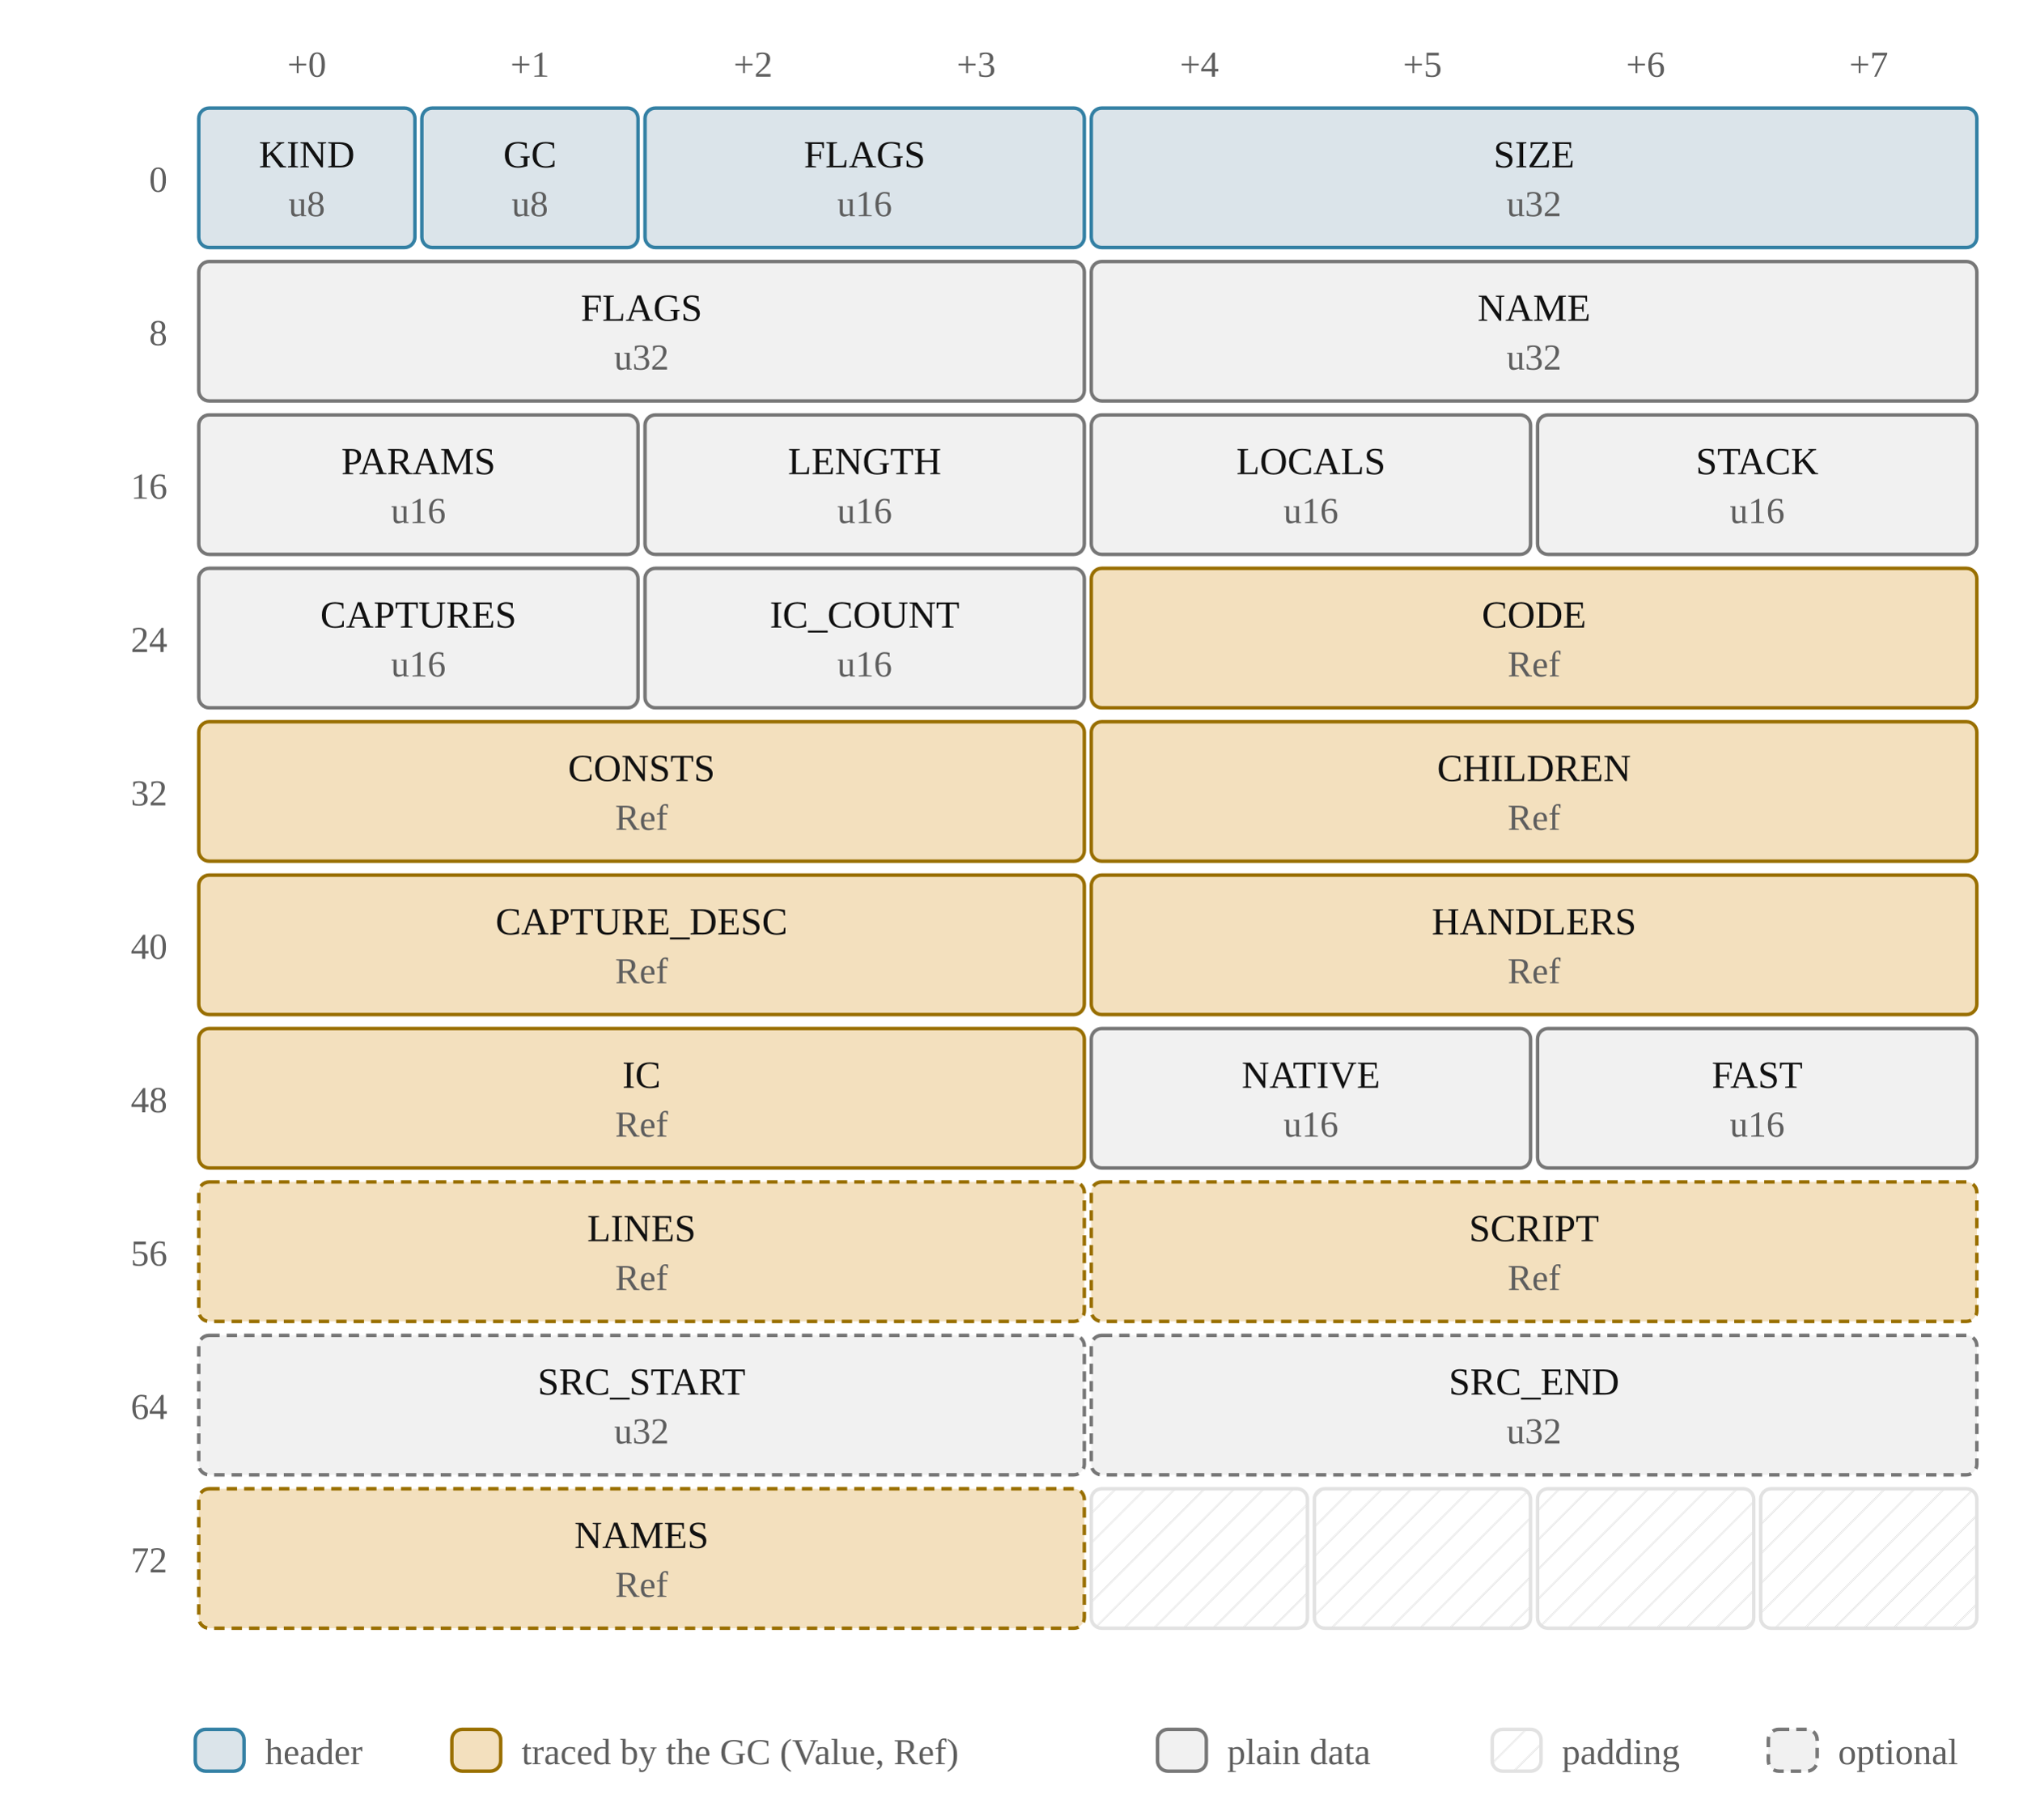
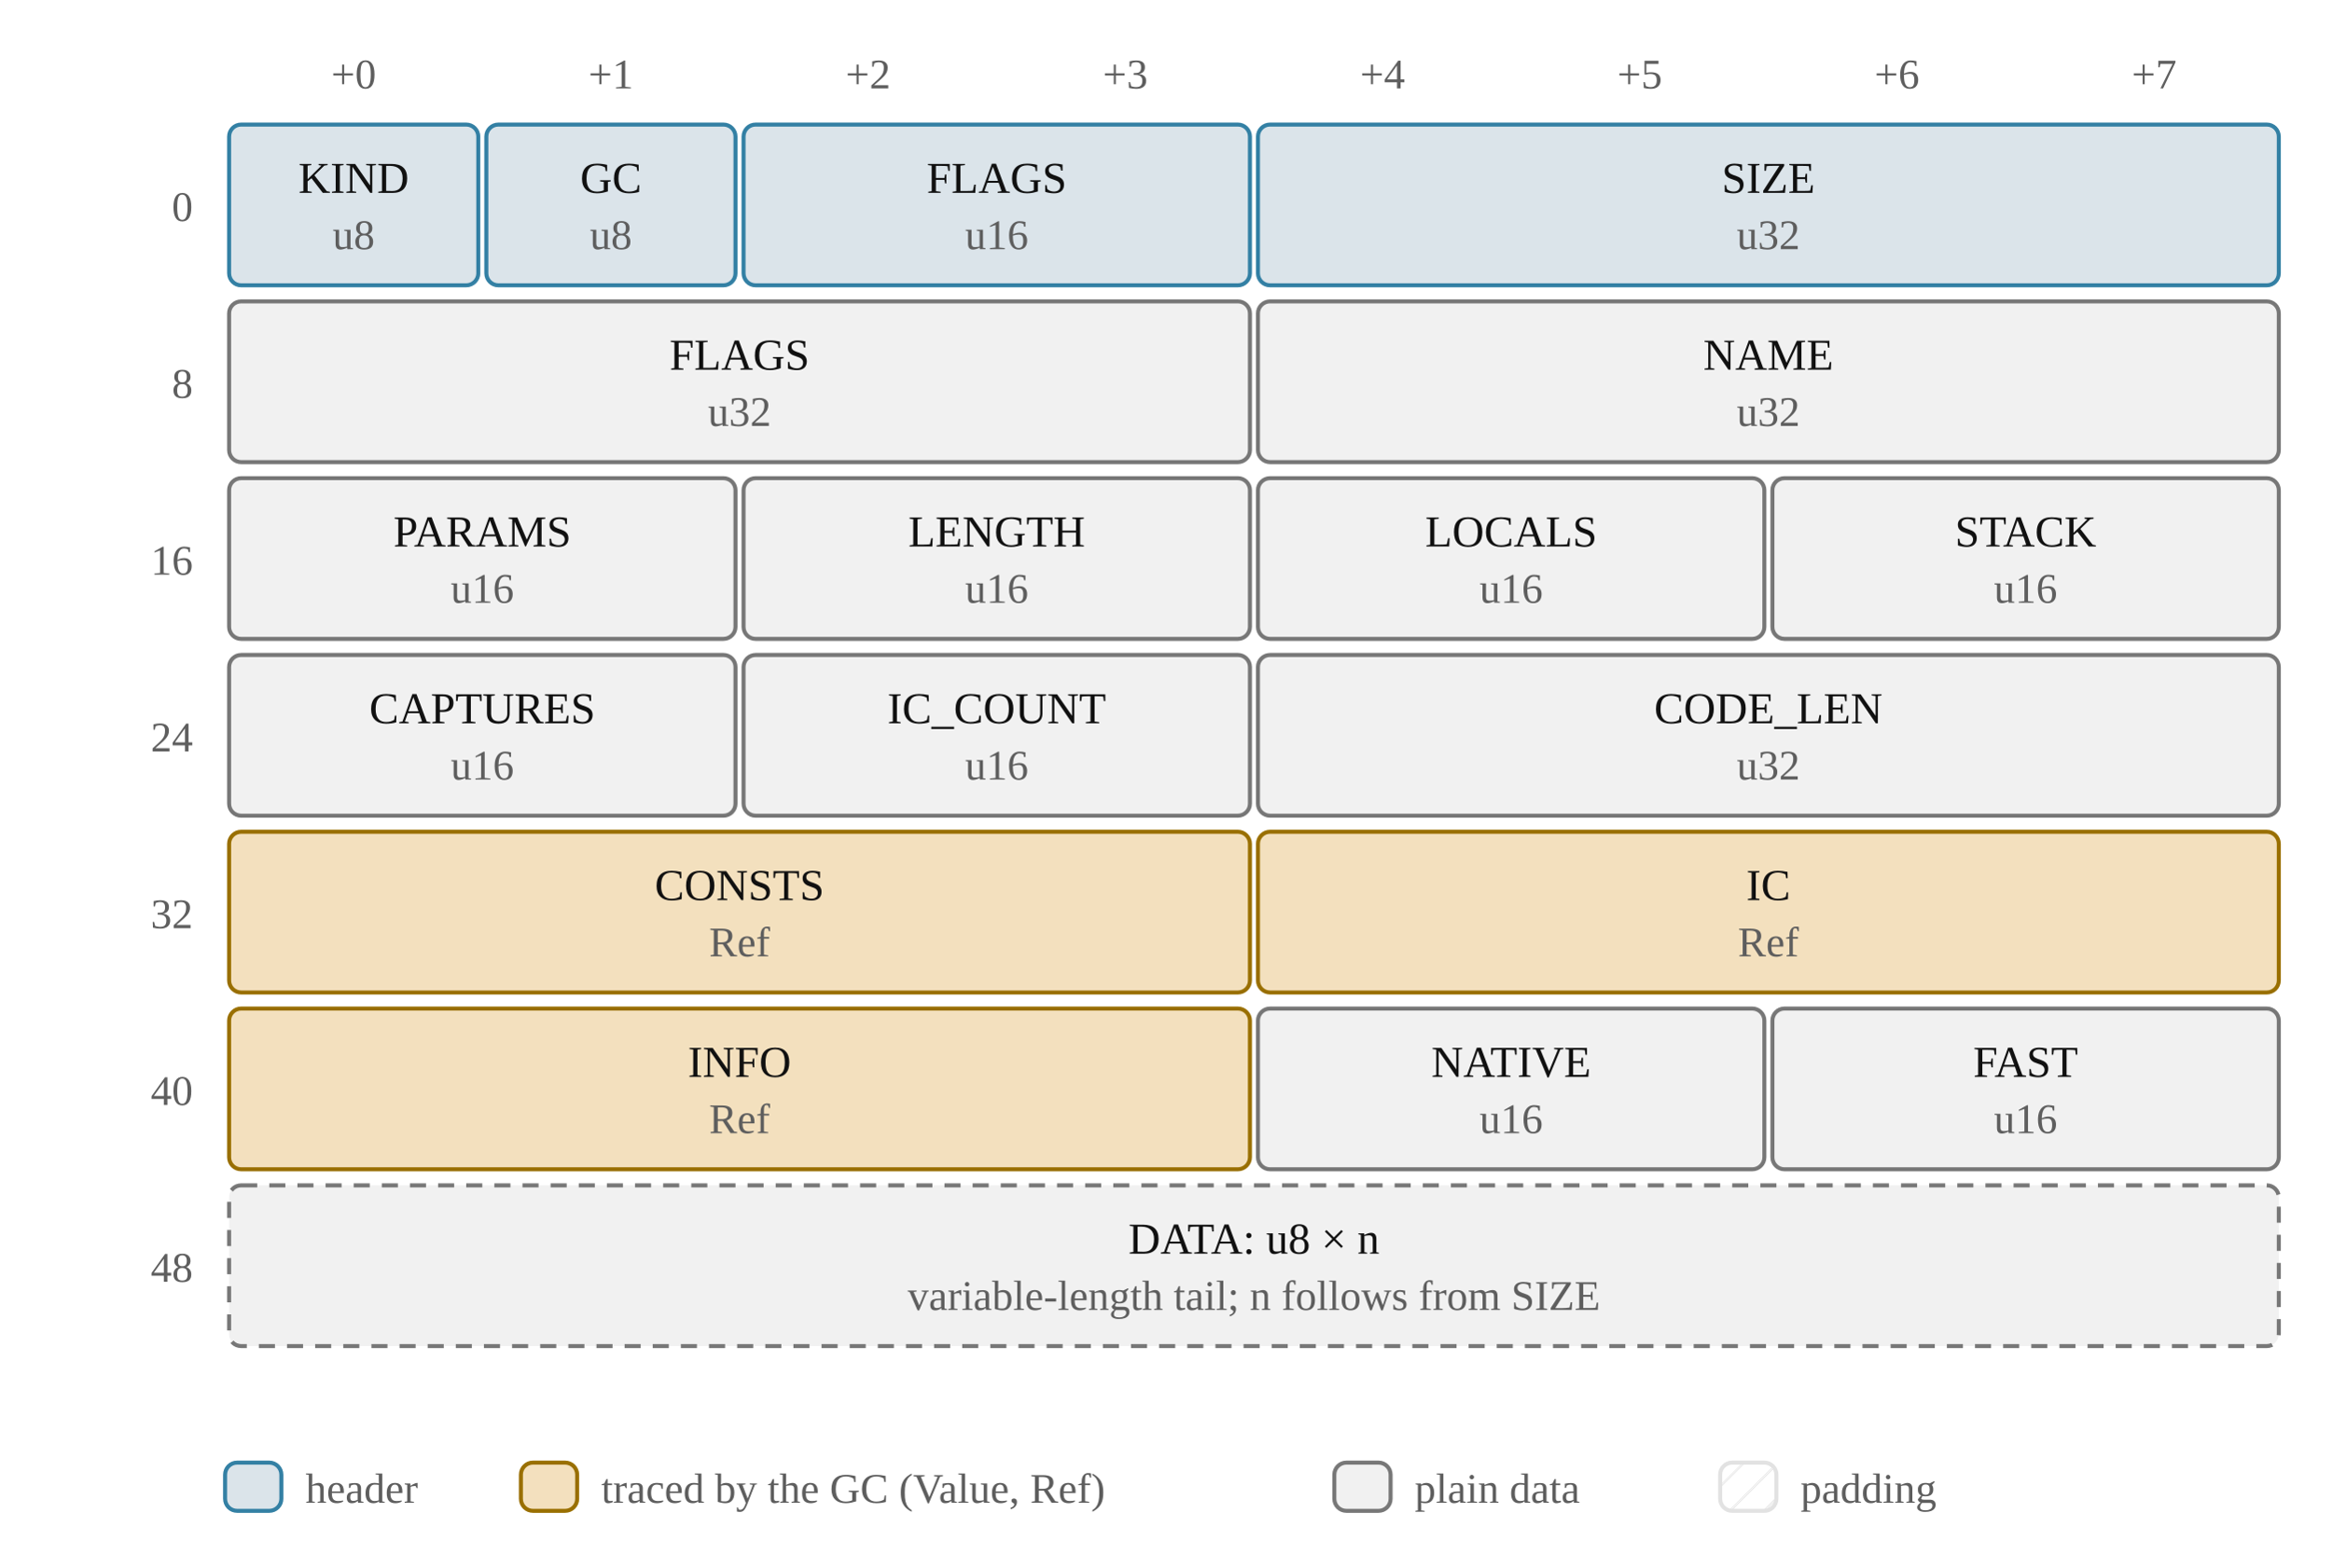
- <svg xmlns="http://www.w3.org/2000/svg" class="dg-cell-FuncTemplate" viewBox="0 0 580 522" width="580" height="522" role="img" aria-label="Layout of the FuncTemplate cell">
+ <svg xmlns="http://www.w3.org/2000/svg" class="dg-cell-FuncTemplate" viewBox="0 0 580 390" width="580" height="390" role="img" aria-label="Layout of the FuncTemplate cell">
  <style>
  .dg-cell-FuncTemplate text { font-family: var(--semantic-font-family-ui, "Mallos Serif", Georgia, serif); font-size: 12px; fill: var(--semantic-color-text-primary, #111111); }
  .dg-cell-FuncTemplate .mono { font-family: var(--semantic-font-family-code, "Commit Mono", ui-monospace, Menlo, monospace); font-size: 11px; }
  .dg-cell-FuncTemplate .small { font-size: 10.5px; fill: var(--semantic-color-text-secondary, #5e5e5e); }
  .dg-cell-FuncTemplate .label { font-weight: 600; }
  .dg-cell-FuncTemplate .title { font-weight: 600; font-size: 13px; }
  .dg-cell-FuncTemplate .box, .dg-cell-FuncTemplate .host { fill: var(--semantic-color-background-surface, #f1f1f1); stroke: var(--semantic-color-border-primary, #777777); }
  .dg-cell-FuncTemplate .hdr, .dg-cell-FuncTemplate .engine { fill: var(--semantic-color-background-fill-secondary-information, #dbe4ea); stroke: var(--semantic-color-border-information, #3380a4); }
  .dg-cell-FuncTemplate .traced, .dg-cell-FuncTemplate .arena { fill: var(--semantic-color-background-fill-secondary-warning, #f3e0be); stroke: var(--semantic-color-border-warning, #996f00); }
  .dg-cell-FuncTemplate .tag { fill: var(--semantic-color-background-fill-secondary-positive, #dae6df); stroke: var(--semantic-color-border-positive, #378960); }
  .dg-cell-FuncTemplate .cell { fill: var(--semantic-color-background-canvas, #f8f8f8); stroke: var(--semantic-color-border-warning, #996f00); }
  .dg-cell-FuncTemplate .pad { fill: url(#cell-FuncTemplate-hatch); stroke: var(--semantic-color-border-secondary, #e2e2e2); }
  .dg-cell-FuncTemplate .tail { fill: var(--semantic-color-background-surface, #f1f1f1); stroke: var(--semantic-color-border-primary, #777777); stroke-dasharray: 4 3; }
  .dg-cell-FuncTemplate .zero { fill: var(--semantic-color-background-canvas, #f8f8f8); stroke: var(--semantic-color-border-primary, #777777); stroke-dasharray: 4 3; }
  .dg-cell-FuncTemplate .dead { fill: var(--semantic-color-background-surface, #f1f1f1); stroke: var(--semantic-color-border-secondary, #e2e2e2); stroke-dasharray: 3 2; }
  .dg-cell-FuncTemplate .opt { stroke-dasharray: 3 2; }
  .dg-cell-FuncTemplate .rule { stroke: var(--semantic-color-text-secondary, #5e5e5e); stroke-width: 1.2; }
  .dg-cell-FuncTemplate .dash { stroke: var(--semantic-color-text-secondary, #5e5e5e); stroke-width: 1.2; stroke-dasharray: 4 3; }
  .dg-cell-FuncTemplate .arrow { stroke: var(--semantic-color-text-secondary, #5e5e5e); fill: none; stroke-width: 1.3; marker-end: url(#cell-FuncTemplate-a); }
  .dg-cell-FuncTemplate .faint { stroke: var(--semantic-color-border-primary, #777777); fill: none; stroke-width: 1.1; stroke-dasharray: 4 3; marker-end: url(#cell-FuncTemplate-a); }
  .dg-cell-FuncTemplate .head { fill: var(--semantic-color-text-secondary, #5e5e5e); }
  .dg-cell-FuncTemplate .hatch { stroke: var(--semantic-color-border-secondary, #e2e2e2); }
  @media (prefers-color-scheme: dark) {
    .dg-cell-FuncTemplate text { fill: var(--semantic-color-text-primary, #f6f6f6); }
    .dg-cell-FuncTemplate .small { fill: var(--semantic-color-text-secondary, #ababab); }
    .dg-cell-FuncTemplate .box, .dg-cell-FuncTemplate .host { fill: var(--semantic-color-background-surface, #2e2e2e); stroke: var(--semantic-color-border-primary, #919191); }
    .dg-cell-FuncTemplate .hdr, .dg-cell-FuncTemplate .engine { fill: var(--semantic-color-background-fill-secondary-information, #1e313b); stroke: var(--semantic-color-border-information, #4c9bc1); }
    .dg-cell-FuncTemplate .traced, .dg-cell-FuncTemplate .arena { fill: var(--semantic-color-background-fill-secondary-warning, #3b2b0c); stroke: var(--semantic-color-border-warning, #b8880c); }
    .dg-cell-FuncTemplate .tag { fill: var(--semantic-color-background-fill-secondary-positive, #1f3328); stroke: var(--semantic-color-border-positive, #4da578); }
    .dg-cell-FuncTemplate .cell { fill: var(--semantic-color-background-canvas, #161616); stroke: var(--semantic-color-border-warning, #b8880c); }
    .dg-cell-FuncTemplate .pad { stroke: var(--semantic-color-border-secondary, #464646); }
    .dg-cell-FuncTemplate .tail { fill: var(--semantic-color-background-surface, #2e2e2e); stroke: var(--semantic-color-border-primary, #919191); }
    .dg-cell-FuncTemplate .zero { fill: var(--semantic-color-background-canvas, #161616); stroke: var(--semantic-color-border-primary, #919191); }
    .dg-cell-FuncTemplate .dead { fill: var(--semantic-color-background-surface, #2e2e2e); stroke: var(--semantic-color-border-secondary, #464646); }
    .dg-cell-FuncTemplate .rule { stroke: var(--semantic-color-text-secondary, #ababab); }
    .dg-cell-FuncTemplate .dash { stroke: var(--semantic-color-text-secondary, #ababab); }
    .dg-cell-FuncTemplate .arrow { stroke: var(--semantic-color-text-secondary, #ababab); }
    .dg-cell-FuncTemplate .faint { stroke: var(--semantic-color-border-primary, #919191); }
    .dg-cell-FuncTemplate .head { fill: var(--semantic-color-text-secondary, #ababab); }
    .dg-cell-FuncTemplate .hatch { stroke: var(--semantic-color-border-secondary, #464646); }
  }
</style>
  <defs>
    <pattern id="cell-FuncTemplate-hatch" width="6" height="6" patternUnits="userSpaceOnUse" patternTransform="rotate(45)">
      <line x1="0" y1="0" x2="0" y2="6" class="hatch" />
    </pattern>
    <marker id="cell-FuncTemplate-a" viewBox="0 0 10 10" refX="9" refY="5" markerWidth="7" markerHeight="7" orient="auto-start-reverse">
      <path class="head" d="M0 0 L10 5 L0 10 z" />
    </marker>
  </defs>
  <text class="small mono" x="88" y="22" text-anchor="middle">+0</text>
  <text class="small mono" x="152" y="22" text-anchor="middle">+1</text>
  <text class="small mono" x="216" y="22" text-anchor="middle">+2</text>
  <text class="small mono" x="280" y="22" text-anchor="middle">+3</text>
  <text class="small mono" x="344" y="22" text-anchor="middle">+4</text>
  <text class="small mono" x="408" y="22" text-anchor="middle">+5</text>
  <text class="small mono" x="472" y="22" text-anchor="middle">+6</text>
  <text class="small mono" x="536" y="22" text-anchor="middle">+7</text>
  <text class="small mono" x="48" y="55" text-anchor="end">0</text>
  <text class="small mono" x="48" y="99" text-anchor="end">8</text>
  <text class="small mono" x="48" y="143" text-anchor="end">16</text>
  <text class="small mono" x="48" y="187" text-anchor="end">24</text>
  <text class="small mono" x="48" y="231" text-anchor="end">32</text>
  <text class="small mono" x="48" y="275" text-anchor="end">40</text>
  <text class="small mono" x="48" y="319" text-anchor="end">48</text>
-   <text class="small mono" x="48" y="363" text-anchor="end">56</text>
-   <text class="small mono" x="48" y="407" text-anchor="end">64</text>
-   <text class="small mono" x="48" y="451" text-anchor="end">72</text>
  <rect class="hdr" x="57" y="31" width="62" height="40" rx="3" />
  <text class="mono" x="88" y="48" text-anchor="middle">KIND</text>
  <text class="small" x="88" y="62" text-anchor="middle">u8</text>
  <rect class="hdr" x="121" y="31" width="62" height="40" rx="3" />
  <text class="mono" x="152" y="48" text-anchor="middle">GC</text>
  <text class="small" x="152" y="62" text-anchor="middle">u8</text>
  <rect class="hdr" x="185" y="31" width="126" height="40" rx="3" />
  <text class="mono" x="248" y="48" text-anchor="middle">FLAGS</text>
  <text class="small" x="248" y="62" text-anchor="middle">u16</text>
  <rect class="hdr" x="313" y="31" width="254" height="40" rx="3" />
  <text class="mono" x="440" y="48" text-anchor="middle">SIZE</text>
  <text class="small" x="440" y="62" text-anchor="middle">u32</text>
  <rect class="box" x="57" y="75" width="254" height="40" rx="3" />
  <text class="mono" x="184" y="92" text-anchor="middle">FLAGS</text>
  <text class="small" x="184" y="106" text-anchor="middle">u32</text>
  <rect class="box" x="313" y="75" width="254" height="40" rx="3" />
  <text class="mono" x="440" y="92" text-anchor="middle">NAME</text>
  <text class="small" x="440" y="106" text-anchor="middle">u32</text>
  <rect class="box" x="57" y="119" width="126" height="40" rx="3" />
  <text class="mono" x="120" y="136" text-anchor="middle">PARAMS</text>
  <text class="small" x="120" y="150" text-anchor="middle">u16</text>
  <rect class="box" x="185" y="119" width="126" height="40" rx="3" />
  <text class="mono" x="248" y="136" text-anchor="middle">LENGTH</text>
  <text class="small" x="248" y="150" text-anchor="middle">u16</text>
  <rect class="box" x="313" y="119" width="126" height="40" rx="3" />
  <text class="mono" x="376" y="136" text-anchor="middle">LOCALS</text>
  <text class="small" x="376" y="150" text-anchor="middle">u16</text>
  <rect class="box" x="441" y="119" width="126" height="40" rx="3" />
  <text class="mono" x="504" y="136" text-anchor="middle">STACK</text>
  <text class="small" x="504" y="150" text-anchor="middle">u16</text>
  <rect class="box" x="57" y="163" width="126" height="40" rx="3" />
  <text class="mono" x="120" y="180" text-anchor="middle">CAPTURES</text>
  <text class="small" x="120" y="194" text-anchor="middle">u16</text>
  <rect class="box" x="185" y="163" width="126" height="40" rx="3" />
  <text class="mono" x="248" y="180" text-anchor="middle">IC_COUNT</text>
  <text class="small" x="248" y="194" text-anchor="middle">u16</text>
-   <rect class="traced" x="313" y="163" width="254" height="40" rx="3" />
-   <text class="mono" x="440" y="180" text-anchor="middle">CODE</text>
-   <text class="small" x="440" y="194" text-anchor="middle">Ref</text>
+   <rect class="box" x="313" y="163" width="254" height="40" rx="3" />
+   <text class="mono" x="440" y="180" text-anchor="middle">CODE_LEN</text>
+   <text class="small" x="440" y="194" text-anchor="middle">u32</text>
  <rect class="traced" x="57" y="207" width="254" height="40" rx="3" />
  <text class="mono" x="184" y="224" text-anchor="middle">CONSTS</text>
  <text class="small" x="184" y="238" text-anchor="middle">Ref</text>
  <rect class="traced" x="313" y="207" width="254" height="40" rx="3" />
-   <text class="mono" x="440" y="224" text-anchor="middle">CHILDREN</text>
+   <text class="mono" x="440" y="224" text-anchor="middle">IC</text>
  <text class="small" x="440" y="238" text-anchor="middle">Ref</text>
  <rect class="traced" x="57" y="251" width="254" height="40" rx="3" />
-   <text class="mono" x="184" y="268" text-anchor="middle">CAPTURE_DESC</text>
+   <text class="mono" x="184" y="268" text-anchor="middle">INFO</text>
  <text class="small" x="184" y="282" text-anchor="middle">Ref</text>
-   <rect class="traced" x="313" y="251" width="254" height="40" rx="3" />
-   <text class="mono" x="440" y="268" text-anchor="middle">HANDLERS</text>
-   <text class="small" x="440" y="282" text-anchor="middle">Ref</text>
-   <rect class="traced" x="57" y="295" width="254" height="40" rx="3" />
-   <text class="mono" x="184" y="312" text-anchor="middle">IC</text>
-   <text class="small" x="184" y="326" text-anchor="middle">Ref</text>
-   <rect class="box" x="313" y="295" width="126" height="40" rx="3" />
-   <text class="mono" x="376" y="312" text-anchor="middle">NATIVE</text>
-   <text class="small" x="376" y="326" text-anchor="middle">u16</text>
-   <rect class="box" x="441" y="295" width="126" height="40" rx="3" />
-   <text class="mono" x="504" y="312" text-anchor="middle">FAST</text>
-   <text class="small" x="504" y="326" text-anchor="middle">u16</text>
-   <rect class="traced opt" x="57" y="339" width="254" height="40" rx="3" />
-   <text class="mono" x="184" y="356" text-anchor="middle">LINES</text>
-   <text class="small" x="184" y="370" text-anchor="middle">Ref</text>
-   <rect class="traced opt" x="313" y="339" width="254" height="40" rx="3" />
-   <text class="mono" x="440" y="356" text-anchor="middle">SCRIPT</text>
-   <text class="small" x="440" y="370" text-anchor="middle">Ref</text>
-   <rect class="box opt" x="57" y="383" width="254" height="40" rx="3" />
-   <text class="mono" x="184" y="400" text-anchor="middle">SRC_START</text>
-   <text class="small" x="184" y="414" text-anchor="middle">u32</text>
-   <rect class="box opt" x="313" y="383" width="254" height="40" rx="3" />
-   <text class="mono" x="440" y="400" text-anchor="middle">SRC_END</text>
-   <text class="small" x="440" y="414" text-anchor="middle">u32</text>
-   <rect class="traced opt" x="57" y="427" width="254" height="40" rx="3" />
-   <text class="mono" x="184" y="444" text-anchor="middle">NAMES</text>
-   <text class="small" x="184" y="458" text-anchor="middle">Ref</text>
-   <rect class="pad" x="313" y="427" width="62" height="40" rx="3" />
-   <rect class="pad" x="377" y="427" width="62" height="40" rx="3" />
-   <rect class="pad" x="441" y="427" width="62" height="40" rx="3" />
-   <rect class="pad" x="505" y="427" width="62" height="40" rx="3" />
-   <rect class="hdr" x="56" y="496" width="14" height="12" rx="3" />
-   <text class="small" x="76" y="506" text-anchor="start">header</text>
-   <rect class="traced" x="129.6" y="496" width="14" height="12" rx="3" />
-   <text class="small" x="149.6" y="506" text-anchor="start">traced by the GC (Value, Ref)</text>
-   <rect class="box" x="332" y="496" width="14" height="12" rx="3" />
-   <text class="small" x="352" y="506" text-anchor="start">plain data</text>
-   <rect class="pad" x="428" y="496" width="14" height="12" rx="3" />
-   <text class="small" x="448" y="506" text-anchor="start">padding</text>
-   <rect class="box opt" x="507.2" y="496" width="14" height="12" rx="3" />
-   <text class="small" x="527.2" y="506" text-anchor="start">optional</text>
+   <rect class="box" x="313" y="251" width="126" height="40" rx="3" />
+   <text class="mono" x="376" y="268" text-anchor="middle">NATIVE</text>
+   <text class="small" x="376" y="282" text-anchor="middle">u16</text>
+   <rect class="box" x="441" y="251" width="126" height="40" rx="3" />
+   <text class="mono" x="504" y="268" text-anchor="middle">FAST</text>
+   <text class="small" x="504" y="282" text-anchor="middle">u16</text>
+   <rect class="tail" x="57" y="295" width="510" height="40" rx="3" />
+   <text class="mono" x="312" y="312" text-anchor="middle">DATA: u8 × n</text>
+   <text class="small" x="312" y="326" text-anchor="middle">variable-length tail; n follows from SIZE</text>
+   <rect class="hdr" x="56" y="364" width="14" height="12" rx="3" />
+   <text class="small" x="76" y="374" text-anchor="start">header</text>
+   <rect class="traced" x="129.6" y="364" width="14" height="12" rx="3" />
+   <text class="small" x="149.6" y="374" text-anchor="start">traced by the GC (Value, Ref)</text>
+   <rect class="box" x="332" y="364" width="14" height="12" rx="3" />
+   <text class="small" x="352" y="374" text-anchor="start">plain data</text>
+   <rect class="pad" x="428" y="364" width="14" height="12" rx="3" />
+   <text class="small" x="448" y="374" text-anchor="start">padding</text>
</svg>
